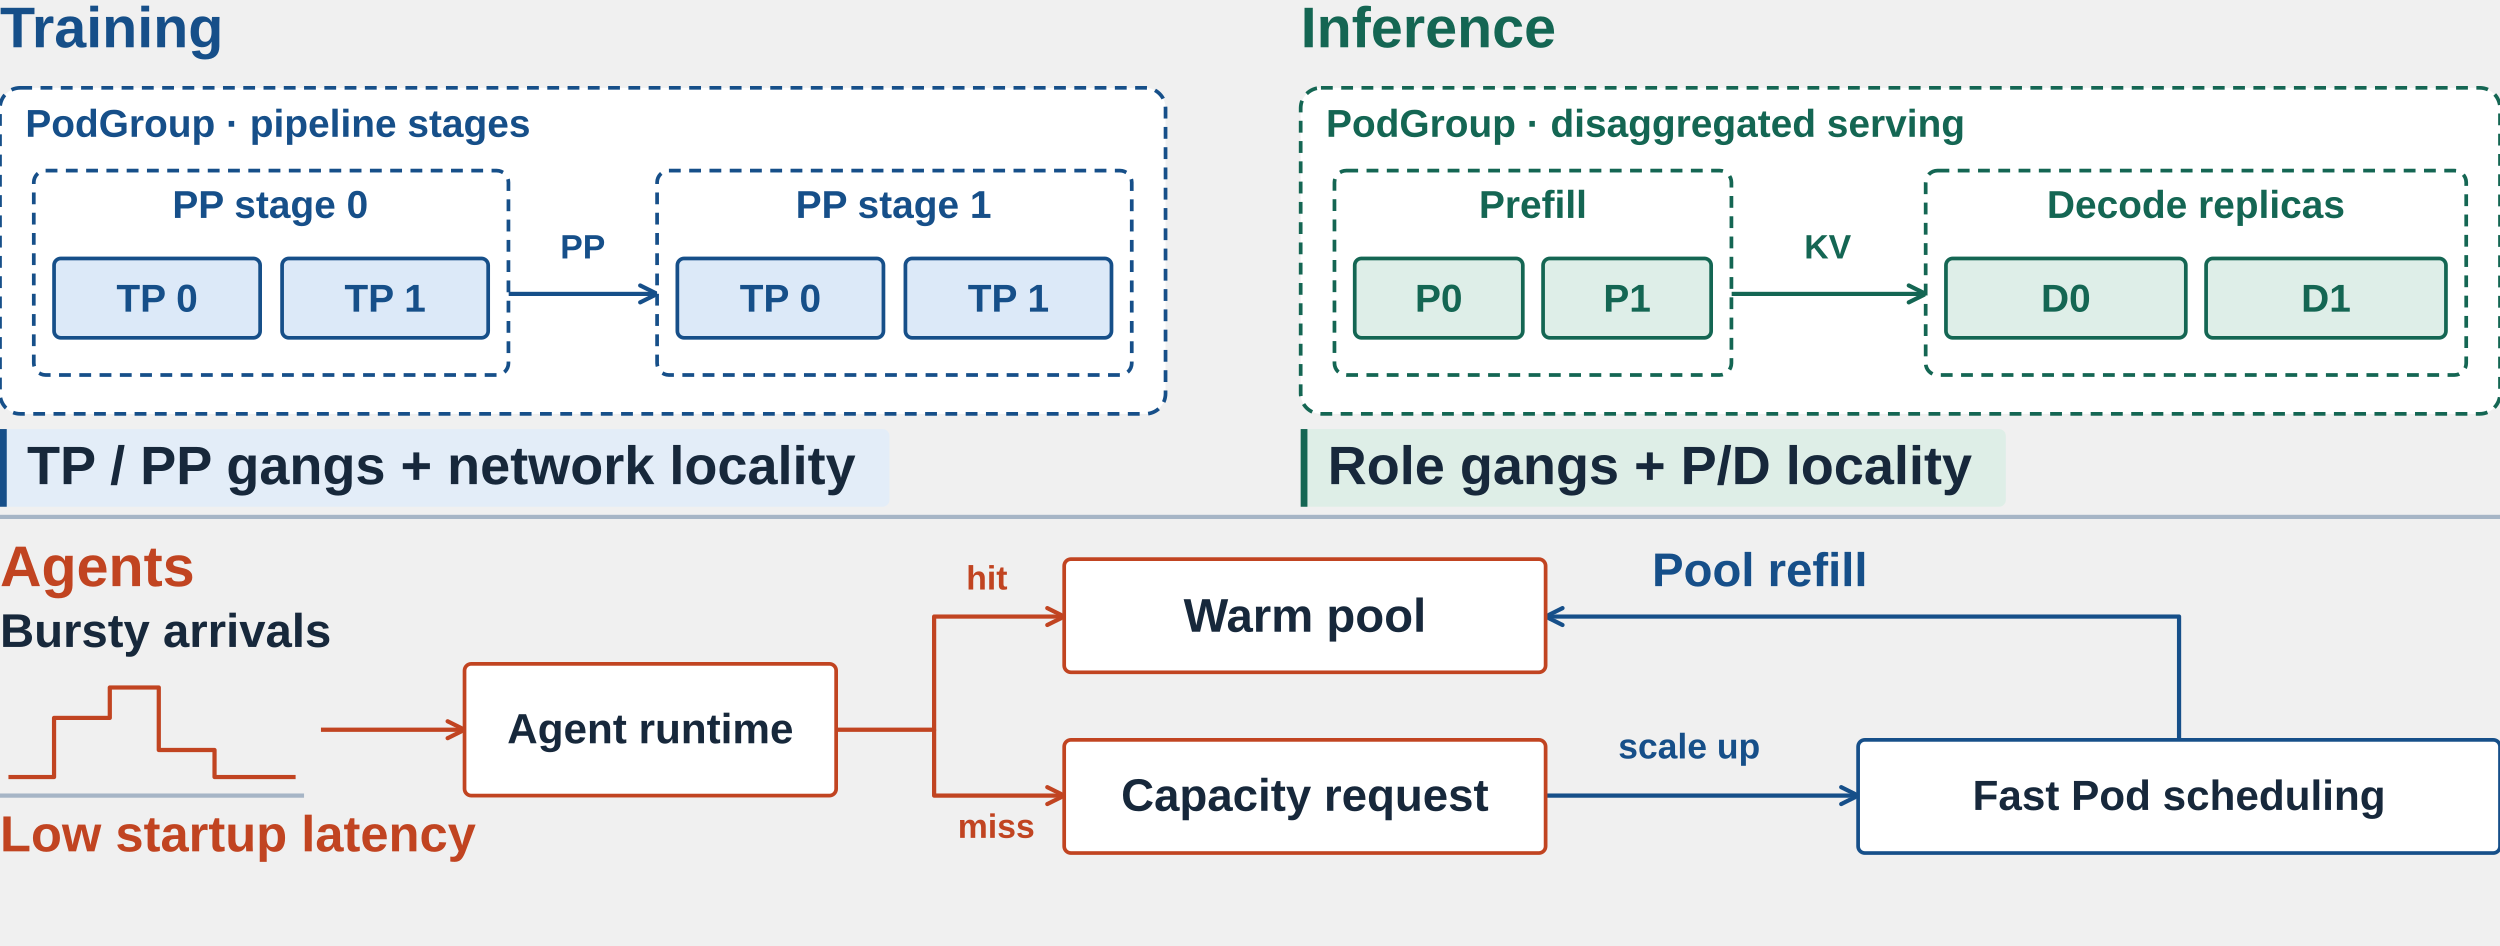
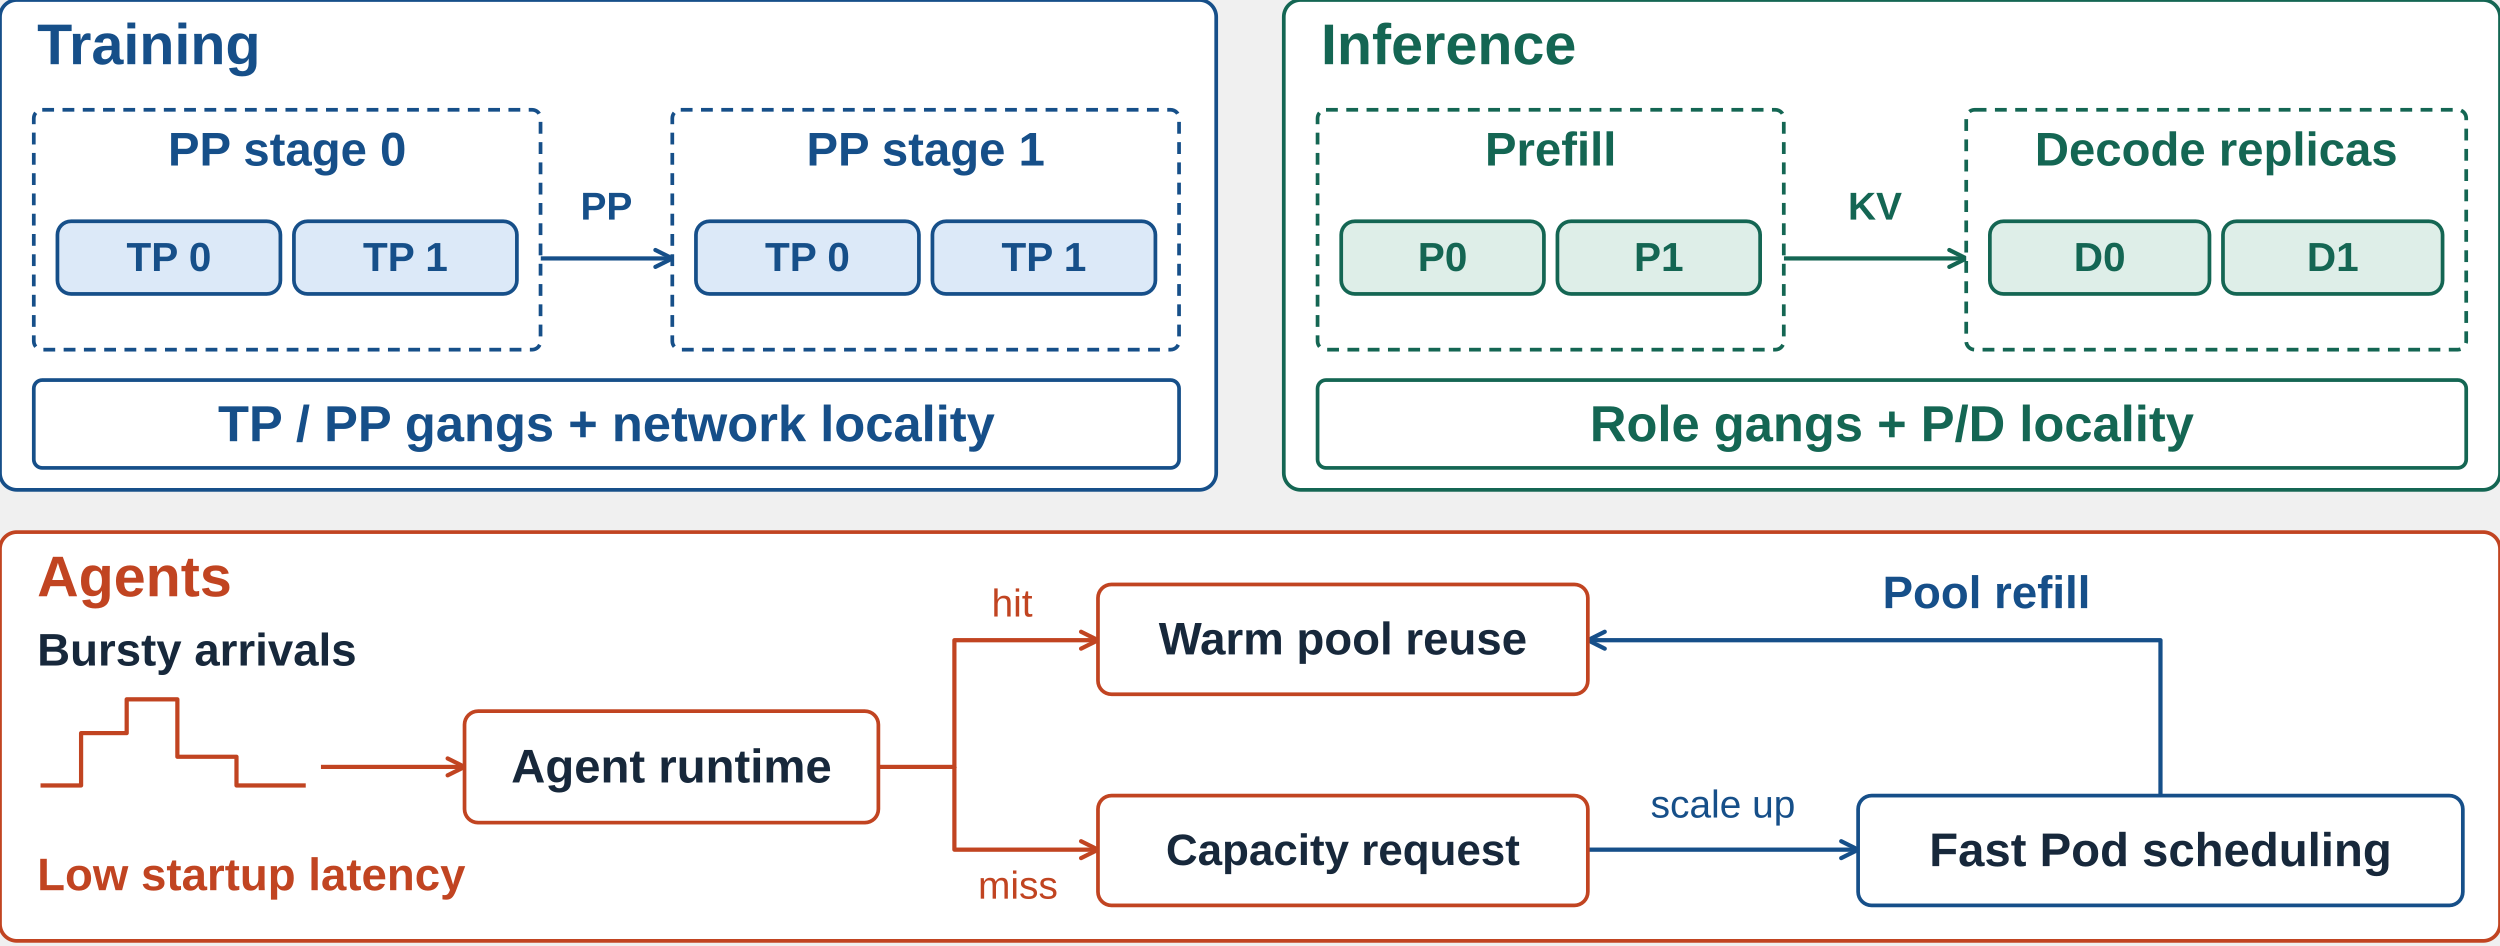
<svg xmlns="http://www.w3.org/2000/svg" width="1480" height="560" viewBox="0 0 1480 560">
  <defs>
    <marker id="arrow-146653" viewBox="0 0 12 12" refX="12" refY="6" markerWidth="12" markerHeight="12" markerUnits="userSpaceOnUse" orient="auto">
      <path d="M0 0 L12 6 L0 12 Z" fill="#146653" />
    </marker>
    <marker id="arrow-164f89" viewBox="0 0 12 12" refX="12" refY="6" markerWidth="12" markerHeight="12" markerUnits="userSpaceOnUse" orient="auto">
      <path d="M0 0 L12 6 L0 12 Z" fill="#164f89" />
    </marker>
    <marker id="arrow-17283b" viewBox="0 0 12 12" refX="12" refY="6" markerWidth="12" markerHeight="12" markerUnits="userSpaceOnUse" orient="auto">
      <path d="M0 0 L12 6 L0 12 Z" fill="#17283b" />
    </marker>
    <marker id="arrow-414f60" viewBox="0 0 12 12" refX="12" refY="6" markerWidth="12" markerHeight="12" markerUnits="userSpaceOnUse" orient="auto">
      <path d="M0 0 L12 6 L0 12 Z" fill="#414f60" />
    </marker>
    <marker id="arrow-52677f" viewBox="0 0 12 12" refX="12" refY="6" markerWidth="12" markerHeight="12" markerUnits="userSpaceOnUse" orient="auto">
      <path d="M0 0 L12 6 L0 12 Z" fill="#52677f" />
    </marker>
    <marker id="arrow-62448d" viewBox="0 0 12 12" refX="12" refY="6" markerWidth="12" markerHeight="12" markerUnits="userSpaceOnUse" orient="auto">
      <path d="M0 0 L12 6 L0 12 Z" fill="#62448d" />
    </marker>
    <marker id="arrow-8b621c" viewBox="0 0 12 12" refX="12" refY="6" markerWidth="12" markerHeight="12" markerUnits="userSpaceOnUse" orient="auto">
      <path d="M0 0 L12 6 L0 12 Z" fill="#8b621c" />
    </marker>
    <marker id="arrow-a6b5c6" viewBox="0 0 12 12" refX="12" refY="6" markerWidth="12" markerHeight="12" markerUnits="userSpaceOnUse" orient="auto">
      <path d="M0 0 L12 6 L0 12 Z" fill="#a6b5c6" />
    </marker>
    <marker id="arrow-c14421" viewBox="0 0 12 12" refX="12" refY="6" markerWidth="12" markerHeight="12" markerUnits="userSpaceOnUse" orient="auto">
      <path d="M0 0 L12 6 L0 12 Z" fill="#c14421" />
    </marker>
    <marker id="arrow-dce5ee" viewBox="0 0 12 12" refX="12" refY="6" markerWidth="12" markerHeight="12" markerUnits="userSpaceOnUse" orient="auto">
      <path d="M0 0 L12 6 L0 12 Z" fill="#dce5ee" />
    </marker>
    <marker id="arrow-dce9f8" viewBox="0 0 12 12" refX="12" refY="6" markerWidth="12" markerHeight="12" markerUnits="userSpaceOnUse" orient="auto">
      <path d="M0 0 L12 6 L0 12 Z" fill="#dce9f8" />
    </marker>
    <marker id="arrow-deeee8" viewBox="0 0 12 12" refX="12" refY="6" markerWidth="12" markerHeight="12" markerUnits="userSpaceOnUse" orient="auto">
      <path d="M0 0 L12 6 L0 12 Z" fill="#deeee8" />
    </marker>
    <marker id="arrow-eae3f3" viewBox="0 0 12 12" refX="12" refY="6" markerWidth="12" markerHeight="12" markerUnits="userSpaceOnUse" orient="auto">
      <path d="M0 0 L12 6 L0 12 Z" fill="#eae3f3" />
    </marker>
    <marker id="arrow-f2f5f9" viewBox="0 0 12 12" refX="12" refY="6" markerWidth="12" markerHeight="12" markerUnits="userSpaceOnUse" orient="auto">
      <path d="M0 0 L12 6 L0 12 Z" fill="#f2f5f9" />
    </marker>
    <marker id="arrow-fff5e2" viewBox="0 0 12 12" refX="12" refY="6" markerWidth="12" markerHeight="12" markerUnits="userSpaceOnUse" orient="auto">
      <path d="M0 0 L12 6 L0 12 Z" fill="#fff5e2" />
    </marker>
    <marker id="arrow-ffffff" viewBox="0 0 12 12" refX="12" refY="6" markerWidth="12" markerHeight="12" markerUnits="userSpaceOnUse" orient="auto">
      <path d="M0 0 L12 6 L0 12 Z" fill="#ffffff" />
    </marker>
  </defs>
-   <rect x="0" y="52" width="690" height="193" rx="12" fill="#ffffff" stroke="#164f89" stroke-width="2.2" stroke-dasharray="7 5" />
-   <rect x="770" y="52" width="710" height="193" rx="12" fill="#ffffff" stroke="#146653" stroke-width="2.2" stroke-dasharray="7 5" />
-   <path d="M301,174 L389,174" fill="none" stroke="#164f89" stroke-width="2.5" stroke-linejoin="round" />
-   <path d="M379.0,179.0 L389,174 L379.0,169.0" fill="none" stroke="#164f89" stroke-width="2.5" stroke-linecap="round" stroke-linejoin="round" />
-   <path d="M1025,174 L1140,174" fill="none" stroke="#146653" stroke-width="2.5" stroke-linejoin="round" />
-   <path d="M1130.0,179.0 L1140,174 L1130.0,169.0" fill="none" stroke="#146653" stroke-width="2.5" stroke-linecap="round" stroke-linejoin="round" />
-   <path d="M0,306 L1480,306" fill="none" stroke="#a6b5c6" stroke-width="2.5" stroke-linejoin="round" />
-   <path d="M0,471 L180,471" fill="none" stroke="#a6b5c6" stroke-width="2.5" stroke-linejoin="round" />
-   <path d="M5,460 L32,460 L32,425 L65,425 L65,407 L94,407 L94,444 L127,444 L127,460 L175,460" fill="none" stroke="#c14421" stroke-width="2.5" stroke-linejoin="round" />
-   <path d="M190,432 L275,432" fill="none" stroke="#c14421" stroke-width="2.5" stroke-linejoin="round" />
-   <path d="M265.0,437.0 L275,432 L265.0,427.0" fill="none" stroke="#c14421" stroke-width="2.5" stroke-linecap="round" stroke-linejoin="round" />
-   <path d="M495,432 L553,432 L553,365 L630,365" fill="none" stroke="#c14421" stroke-width="2.5" stroke-linejoin="round" />
-   <path d="M620.0,370.0 L630,365 L620.0,360.0" fill="none" stroke="#c14421" stroke-width="2.5" stroke-linecap="round" stroke-linejoin="round" />
-   <path d="M553,432 L553,471 L630,471" fill="none" stroke="#c14421" stroke-width="2.5" stroke-linejoin="round" />
-   <path d="M620.0,476.0 L630,471 L620.0,466.0" fill="none" stroke="#c14421" stroke-width="2.5" stroke-linecap="round" stroke-linejoin="round" />
-   <path d="M915,471 L1100,471" fill="none" stroke="#164f89" stroke-width="2.5" stroke-linejoin="round" />
-   <path d="M1090.0,476.0 L1100,471 L1090.0,466.0" fill="none" stroke="#164f89" stroke-width="2.5" stroke-linecap="round" stroke-linejoin="round" />
-   <path d="M1290,438 L1290,365 L915,365" fill="none" stroke="#164f89" stroke-width="2.5" stroke-linejoin="round" />
-   <path d="M925.0,360.0 L915,365 L925.0,370.0" fill="none" stroke="#164f89" stroke-width="2.5" stroke-linecap="round" stroke-linejoin="round" />
-   <text x="0" y="28" font-family="Liberation Sans, Arial, sans-serif" font-size="34" font-weight="700" fill="#164f89" text-anchor="start">Training</text>
-   <text x="770" y="28" font-family="Liberation Sans, Arial, sans-serif" font-size="34" font-weight="700" fill="#146653" text-anchor="start">Inference</text>
-   <text x="15" y="81" font-family="Liberation Sans, Arial, sans-serif" font-size="23" font-weight="700" fill="#164f89" text-anchor="start">
-     <tspan x="15" dy="0">PodGroup · pipeline stages</tspan>
+   <rect x="0" y="0" width="720" height="290" rx="10" fill="#ffffff" stroke="#164f89" stroke-width="2.2" />
+   <rect x="760" y="0" width="720" height="290" rx="10" fill="#ffffff" stroke="#146653" stroke-width="2.2" />
+   <rect x="0" y="315" width="1480" height="242" rx="10" fill="#ffffff" stroke="#c14421" stroke-width="2.2" />
+   <path d="M320,153 L398,153" fill="none" stroke="#164f89" stroke-width="2.5" stroke-linejoin="round" />
+   <path d="M388.0,158.0 L398,153 L388.0,148.0" fill="none" stroke="#164f89" stroke-width="2.5" stroke-linecap="round" stroke-linejoin="round" />
+   <path d="M1056,153 L1164,153" fill="none" stroke="#146653" stroke-width="2.5" stroke-linejoin="round" />
+   <path d="M1154.0,158.0 L1164,153 L1154.0,148.0" fill="none" stroke="#146653" stroke-width="2.5" stroke-linecap="round" stroke-linejoin="round" />
+   <path d="M24,465 L48,465 L48,434 L75,434 L75,414 L105,414 L105,448 L140,448 L140,465 L181,465" fill="none" stroke="#c14421" stroke-width="2.5" stroke-linejoin="round" />
+   <path d="M190,454 L275,454" fill="none" stroke="#c14421" stroke-width="2.5" stroke-linejoin="round" />
+   <path d="M265.0,459.0 L275,454 L265.0,449.0" fill="none" stroke="#c14421" stroke-width="2.5" stroke-linecap="round" stroke-linejoin="round" />
+   <path d="M520,454 L565,454 L565,379 L650,379" fill="none" stroke="#c14421" stroke-width="2.5" stroke-linejoin="round" />
+   <path d="M640.0,384.0 L650,379 L640.0,374.0" fill="none" stroke="#c14421" stroke-width="2.5" stroke-linecap="round" stroke-linejoin="round" />
+   <path d="M565,454 L565,503 L650,503" fill="none" stroke="#c14421" stroke-width="2.5" stroke-linejoin="round" />
+   <path d="M640.0,508.0 L650,503 L640.0,498.0" fill="none" stroke="#c14421" stroke-width="2.5" stroke-linecap="round" stroke-linejoin="round" />
+   <path d="M940,503 L1100,503" fill="none" stroke="#164f89" stroke-width="2.5" stroke-linejoin="round" />
+   <path d="M1090.0,508.0 L1100,503 L1090.0,498.0" fill="none" stroke="#164f89" stroke-width="2.5" stroke-linecap="round" stroke-linejoin="round" />
+   <path d="M1279,471 L1279,379 L940,379" fill="none" stroke="#164f89" stroke-width="2.5" stroke-linejoin="round" />
+   <path d="M950.0,374.0 L940,379 L950.0,384.0" fill="none" stroke="#164f89" stroke-width="2.5" stroke-linecap="round" stroke-linejoin="round" />
+   <text x="22" y="38" font-family="Liberation Sans, Arial, sans-serif" font-size="34" font-weight="700" fill="#164f89" text-anchor="start">
+     <tspan x="22" dy="0">Training</tspan>
  </text>
-   <text x="785" y="81" font-family="Liberation Sans, Arial, sans-serif" font-size="23" font-weight="700" fill="#146653" text-anchor="start">
-     <tspan x="785" dy="0">PodGroup · disaggregated serving</tspan>
+   <text x="782" y="38" font-family="Liberation Sans, Arial, sans-serif" font-size="34" font-weight="700" fill="#146653" text-anchor="start">
+     <tspan x="782" dy="0">Inference</tspan>
  </text>
-   <rect x="20" y="101" width="281" height="121" rx="7" fill="#ffffff" stroke="#164f89" stroke-width="2.2" stroke-dasharray="7 5" />
-   <text x="160" y="129" font-family="Liberation Sans, Arial, sans-serif" font-size="23" font-weight="700" fill="#164f89" text-anchor="middle">
-     <tspan x="160" dy="0">PP stage 0</tspan>
+   <rect x="20" y="65" width="300" height="142" rx="5" fill="#ffffff" stroke="#164f89" stroke-width="2.2" stroke-dasharray="7 5" />
+   <text x="170" y="98" font-family="Liberation Sans, Arial, sans-serif" font-size="28" font-weight="700" fill="#164f89" text-anchor="middle">
+     <tspan x="170" dy="0">PP stage 0</tspan>
  </text>
-   <rect x="32" y="153" width="122" height="47" rx="4" fill="#dce9f8" stroke="#164f89" stroke-width="2.2" />
-   <text x="93.0" y="184.5" font-family="Liberation Sans, Arial, sans-serif" font-size="23" font-weight="700" fill="#164f89" text-anchor="middle">
-     <tspan x="93.0" dy="0">TP 0</tspan>
+   <rect x="34" y="131" width="132" height="43" rx="8" fill="#dce9f8" stroke="#164f89" stroke-width="2.2" />
+   <text x="100.0" y="160.42" font-family="Liberation Sans, Arial, sans-serif" font-size="24" font-weight="700" fill="#164f89" text-anchor="middle">
+     <tspan x="100.0" dy="0">TP 0</tspan>
  </text>
-   <rect x="167" y="153" width="122" height="47" rx="4" fill="#dce9f8" stroke="#164f89" stroke-width="2.2" />
-   <text x="228.0" y="184.5" font-family="Liberation Sans, Arial, sans-serif" font-size="23" font-weight="700" fill="#164f89" text-anchor="middle">
-     <tspan x="228.0" dy="0">TP 1</tspan>
+   <rect x="174" y="131" width="132" height="43" rx="8" fill="#dce9f8" stroke="#164f89" stroke-width="2.2" />
+   <text x="240.0" y="160.42" font-family="Liberation Sans, Arial, sans-serif" font-size="24" font-weight="700" fill="#164f89" text-anchor="middle">
+     <tspan x="240.0" dy="0">TP 1</tspan>
  </text>
-   <rect x="389" y="101" width="281" height="121" rx="7" fill="#ffffff" stroke="#164f89" stroke-width="2.2" stroke-dasharray="7 5" />
-   <text x="529" y="129" font-family="Liberation Sans, Arial, sans-serif" font-size="23" font-weight="700" fill="#164f89" text-anchor="middle">
-     <tspan x="529" dy="0">PP stage 1</tspan>
+   <rect x="398" y="65" width="300" height="142" rx="5" fill="#ffffff" stroke="#164f89" stroke-width="2.2" stroke-dasharray="7 5" />
+   <text x="548" y="98" font-family="Liberation Sans, Arial, sans-serif" font-size="28" font-weight="700" fill="#164f89" text-anchor="middle">
+     <tspan x="548" dy="0">PP stage 1</tspan>
  </text>
-   <rect x="401" y="153" width="122" height="47" rx="4" fill="#dce9f8" stroke="#164f89" stroke-width="2.2" />
-   <text x="462.0" y="184.5" font-family="Liberation Sans, Arial, sans-serif" font-size="23" font-weight="700" fill="#164f89" text-anchor="middle">
-     <tspan x="462.0" dy="0">TP 0</tspan>
+   <rect x="412" y="131" width="132" height="43" rx="8" fill="#dce9f8" stroke="#164f89" stroke-width="2.2" />
+   <text x="478.0" y="160.42" font-family="Liberation Sans, Arial, sans-serif" font-size="24" font-weight="700" fill="#164f89" text-anchor="middle">
+     <tspan x="478.0" dy="0">TP 0</tspan>
  </text>
-   <rect x="536" y="153" width="122" height="47" rx="4" fill="#dce9f8" stroke="#164f89" stroke-width="2.2" />
-   <text x="597.0" y="184.5" font-family="Liberation Sans, Arial, sans-serif" font-size="23" font-weight="700" fill="#164f89" text-anchor="middle">
-     <tspan x="597.0" dy="0">TP 1</tspan>
+   <rect x="552" y="131" width="132" height="43" rx="8" fill="#dce9f8" stroke="#164f89" stroke-width="2.2" />
+   <text x="618.0" y="160.42" font-family="Liberation Sans, Arial, sans-serif" font-size="24" font-weight="700" fill="#164f89" text-anchor="middle">
+     <tspan x="618.0" dy="0">TP 1</tspan>
  </text>
-   <text x="345" y="153" font-family="Liberation Sans, Arial, sans-serif" font-size="20" font-weight="700" fill="#164f89" text-anchor="middle">
-     <tspan x="345" dy="0">PP</tspan>
+   <text x="359" y="130" font-family="Liberation Sans, Arial, sans-serif" font-size="23" font-weight="700" fill="#164f89" text-anchor="middle">
+     <tspan x="359" dy="0">PP</tspan>
  </text>
-   <rect x="790" y="101" width="235" height="121" rx="7" fill="#ffffff" stroke="#146653" stroke-width="2.2" stroke-dasharray="7 5" />
-   <text x="907.5" y="129" font-family="Liberation Sans, Arial, sans-serif" font-size="23" font-weight="700" fill="#146653" text-anchor="middle">
-     <tspan x="907.5" dy="0">Prefill</tspan>
+   <rect x="20" y="225" width="678" height="52" rx="5" fill="#ffffff" stroke="#164f89" stroke-width="2.2" />
+   <text x="359.0" y="261.2" font-family="Liberation Sans, Arial, sans-serif" font-size="30" font-weight="700" fill="#164f89" text-anchor="middle">
+     <tspan x="359.0" dy="0">TP / PP gangs + network locality</tspan>
  </text>
-   <rect x="802.0" y="153" width="99.5" height="47" rx="4" fill="#deeee8" stroke="#146653" stroke-width="2.2" />
-   <text x="851.75" y="184.5" font-family="Liberation Sans, Arial, sans-serif" font-size="23" font-weight="700" fill="#146653" text-anchor="middle">
-     <tspan x="851.75" dy="0">P0</tspan>
+   <rect x="780" y="65" width="276" height="142" rx="5" fill="#ffffff" stroke="#146653" stroke-width="2.2" stroke-dasharray="7 5" />
+   <text x="918.0" y="98" font-family="Liberation Sans, Arial, sans-serif" font-size="28" font-weight="700" fill="#146653" text-anchor="middle">
+     <tspan x="918.0" dy="0">Prefill</tspan>
  </text>
-   <rect x="913.5" y="153" width="99.5" height="47" rx="4" fill="#deeee8" stroke="#146653" stroke-width="2.2" />
-   <text x="963.25" y="184.5" font-family="Liberation Sans, Arial, sans-serif" font-size="23" font-weight="700" fill="#146653" text-anchor="middle">
-     <tspan x="963.25" dy="0">P1</tspan>
+   <rect x="794.0" y="131" width="120.0" height="43" rx="8" fill="#deeee8" stroke="#146653" stroke-width="2.2" />
+   <text x="854.0" y="160.42" font-family="Liberation Sans, Arial, sans-serif" font-size="24" font-weight="700" fill="#146653" text-anchor="middle">
+     <tspan x="854.0" dy="0">P0</tspan>
  </text>
-   <rect x="1140" y="101" width="320" height="121" rx="7" fill="#ffffff" stroke="#146653" stroke-width="2.2" stroke-dasharray="7 5" />
-   <text x="1300.0" y="129" font-family="Liberation Sans, Arial, sans-serif" font-size="23" font-weight="700" fill="#146653" text-anchor="middle">
-     <tspan x="1300.0" dy="0">Decode replicas</tspan>
+   <rect x="922.0" y="131" width="120.0" height="43" rx="8" fill="#deeee8" stroke="#146653" stroke-width="2.2" />
+   <text x="982.0" y="160.42" font-family="Liberation Sans, Arial, sans-serif" font-size="24" font-weight="700" fill="#146653" text-anchor="middle">
+     <tspan x="982.0" dy="0">P1</tspan>
  </text>
-   <rect x="1152.0" y="153" width="142.0" height="47" rx="4" fill="#deeee8" stroke="#146653" stroke-width="2.2" />
-   <text x="1223.0" y="184.5" font-family="Liberation Sans, Arial, sans-serif" font-size="23" font-weight="700" fill="#146653" text-anchor="middle">
-     <tspan x="1223.0" dy="0">D0</tspan>
+   <rect x="1164" y="65" width="296" height="142" rx="5" fill="#ffffff" stroke="#146653" stroke-width="2.2" stroke-dasharray="7 5" />
+   <text x="1312.0" y="98" font-family="Liberation Sans, Arial, sans-serif" font-size="28" font-weight="700" fill="#146653" text-anchor="middle">
+     <tspan x="1312.0" dy="0">Decode replicas</tspan>
  </text>
-   <rect x="1306.0" y="153" width="142.0" height="47" rx="4" fill="#deeee8" stroke="#146653" stroke-width="2.2" />
-   <text x="1377.0" y="184.5" font-family="Liberation Sans, Arial, sans-serif" font-size="23" font-weight="700" fill="#146653" text-anchor="middle">
-     <tspan x="1377.0" dy="0">D1</tspan>
+   <rect x="1178.0" y="131" width="130.0" height="43" rx="8" fill="#deeee8" stroke="#146653" stroke-width="2.2" />
+   <text x="1243.0" y="160.42" font-family="Liberation Sans, Arial, sans-serif" font-size="24" font-weight="700" fill="#146653" text-anchor="middle">
+     <tspan x="1243.0" dy="0">D0</tspan>
  </text>
-   <text x="1082" y="153" font-family="Liberation Sans, Arial, sans-serif" font-size="20" font-weight="700" fill="#146653" text-anchor="middle">
-     <tspan x="1082" dy="0">KV</tspan>
+   <rect x="1316.0" y="131" width="130.0" height="43" rx="8" fill="#deeee8" stroke="#146653" stroke-width="2.2" />
+   <text x="1381.0" y="160.42" font-family="Liberation Sans, Arial, sans-serif" font-size="24" font-weight="700" fill="#146653" text-anchor="middle">
+     <tspan x="1381.0" dy="0">D1</tspan>
  </text>
-   <text x="0" y="347" font-family="Liberation Sans, Arial, sans-serif" font-size="34" font-weight="700" fill="#c14421" text-anchor="start">Agents</text>
-   <text x="0" y="383" font-family="Liberation Sans, Arial, sans-serif" font-size="28" font-weight="700" fill="#17283b" text-anchor="start">Bursty arrivals</text>
-   <text x="0" y="504" font-family="Liberation Sans, Arial, sans-serif" font-size="30" font-weight="700" fill="#c14421" text-anchor="start">Low startup latency</text>
-   <rect x="275" y="393" width="220" height="78" rx="4" fill="#ffffff" stroke="#c14421" stroke-width="2.2" />
-   <text x="385.0" y="440.0" font-family="Liberation Sans, Arial, sans-serif" font-size="25" font-weight="700" fill="#17283b" text-anchor="middle">
-     <tspan x="385.0" dy="0">Agent runtime</tspan>
+   <text x="1110" y="130" font-family="Liberation Sans, Arial, sans-serif" font-size="23" font-weight="700" fill="#146653" text-anchor="middle">
+     <tspan x="1110" dy="0">KV</tspan>
  </text>
-   <rect x="630" y="331" width="285" height="67" rx="4" fill="#ffffff" stroke="#c14421" stroke-width="2.2" />
-   <text x="772.5" y="374" font-family="Liberation Sans, Arial, sans-serif" font-size="28" font-weight="700" fill="#17283b" text-anchor="middle">Warm pool</text>
-   <text x="572" y="349" font-family="Liberation Sans, Arial, sans-serif" font-size="20" font-weight="700" fill="#c14421" text-anchor="start">
-     <tspan x="572" dy="0">hit</tspan>
+   <rect x="780" y="225" width="680" height="52" rx="5" fill="#ffffff" stroke="#146653" stroke-width="2.2" />
+   <text x="1120.0" y="261.2" font-family="Liberation Sans, Arial, sans-serif" font-size="30" font-weight="700" fill="#146653" text-anchor="middle">
+     <tspan x="1120.0" dy="0">Role gangs + P/D locality</tspan>
  </text>
-   <rect x="630" y="438" width="285" height="67" rx="4" fill="#ffffff" stroke="#c14421" stroke-width="2.2" />
-   <text x="772.5" y="480" font-family="Liberation Sans, Arial, sans-serif" font-size="27" font-weight="700" fill="#17283b" text-anchor="middle">Capacity request</text>
-   <text x="567" y="496" font-family="Liberation Sans, Arial, sans-serif" font-size="20" font-weight="700" fill="#c14421" text-anchor="start">
-     <tspan x="567" dy="0">miss</tspan>
+   <text x="22" y="353" font-family="Liberation Sans, Arial, sans-serif" font-size="34" font-weight="700" fill="#c14421" text-anchor="start">
+     <tspan x="22" dy="0">Agents</tspan>
  </text>
-   <rect x="1100" y="438" width="380" height="67" rx="4" fill="#ffffff" stroke="#164f89" stroke-width="2.2" />
-   <text x="1290.0" y="479.5" font-family="Liberation Sans, Arial, sans-serif" font-size="25" font-weight="700" fill="#17283b" text-anchor="middle">
-     <tspan x="1290.0" dy="0">Fast Pod scheduling</tspan>
+   <text x="22" y="394" font-family="Liberation Sans, Arial, sans-serif" font-size="27" font-weight="700" fill="#17283b" text-anchor="start">
+     <tspan x="22" dy="0">Bursty arrivals</tspan>
  </text>
-   <text x="958" y="449" font-family="Liberation Sans, Arial, sans-serif" font-size="21" font-weight="700" fill="#164f89" text-anchor="start">
-     <tspan x="958" dy="0">scale up</tspan>
+   <text x="22" y="527" font-family="Liberation Sans, Arial, sans-serif" font-size="27" font-weight="700" fill="#c14421" text-anchor="start">
+     <tspan x="22" dy="0">Low startup latency</tspan>
  </text>
-   <text x="978" y="347" font-family="Liberation Sans, Arial, sans-serif" font-size="28" font-weight="700" fill="#164f89" text-anchor="start">Pool refill</text>
-   <rect x="0" y="254" width="526.531" height="46" rx="4" fill="#e3edf8" />
-   <rect x="0" y="254" width="4" height="46" fill="#164f89" />
-   <text x="16" y="286.6" font-family="Liberation Sans, Arial, sans-serif" font-size="32" font-weight="700" fill="#17283b" text-anchor="start">
-     <tspan x="16" dy="0">TP / PP gangs + network locality</tspan>
+   <rect x="275" y="421" width="245" height="66" rx="8" fill="#ffffff" stroke="#c14421" stroke-width="2.2" />
+   <text x="397.5" y="463.24" font-family="Liberation Sans, Arial, sans-serif" font-size="28" font-weight="700" fill="#17283b" text-anchor="middle">
+     <tspan x="397.5" dy="0">Agent runtime</tspan>
  </text>
-   <rect x="770" y="254" width="417.438" height="46" rx="4" fill="#deeee7" />
-   <rect x="770" y="254" width="4" height="46" fill="#146653" />
-   <text x="786" y="286.6" font-family="Liberation Sans, Arial, sans-serif" font-size="32" font-weight="700" fill="#17283b" text-anchor="start">
-     <tspan x="786" dy="0">Role gangs + P/D locality</tspan>
+   <rect x="650" y="346" width="290" height="65" rx="8" fill="#ffffff" stroke="#c14421" stroke-width="2.2" />
+   <text x="795.0" y="387.41" font-family="Liberation Sans, Arial, sans-serif" font-size="27" font-weight="700" fill="#17283b" text-anchor="middle">
+     <tspan x="795.0" dy="0">Warm pool reuse</tspan>
+   </text>
+   <rect x="650" y="471" width="290" height="65" rx="8" fill="#ffffff" stroke="#c14421" stroke-width="2.2" />
+   <text x="795.0" y="512.08" font-family="Liberation Sans, Arial, sans-serif" font-size="26" font-weight="700" fill="#17283b" text-anchor="middle">
+     <tspan x="795.0" dy="0">Capacity request</tspan>
+   </text>
+   <text x="587" y="365" font-family="Liberation Sans, Arial, sans-serif" font-size="23" font-weight="400" fill="#c14421" text-anchor="start">
+     <tspan x="587" dy="0">hit</tspan>
+   </text>
+   <text x="579" y="532" font-family="Liberation Sans, Arial, sans-serif" font-size="23" font-weight="400" fill="#c14421" text-anchor="start">
+     <tspan x="579" dy="0">miss</tspan>
+   </text>
+   <rect x="1100" y="471" width="358" height="65" rx="8" fill="#ffffff" stroke="#164f89" stroke-width="2.2" />
+   <text x="1279.0" y="512.74" font-family="Liberation Sans, Arial, sans-serif" font-size="28" font-weight="700" fill="#17283b" text-anchor="middle">
+     <tspan x="1279.0" dy="0">Fast Pod scheduling</tspan>
+   </text>
+   <text x="1020" y="484" font-family="Liberation Sans, Arial, sans-serif" font-size="23" font-weight="400" fill="#164f89" text-anchor="middle">
+     <tspan x="1020" dy="0">scale up</tspan>
+   </text>
+   <text x="1176" y="360" font-family="Liberation Sans, Arial, sans-serif" font-size="27" font-weight="700" fill="#164f89" text-anchor="middle">
+     <tspan x="1176" dy="0">Pool refill</tspan>
  </text>
</svg>
